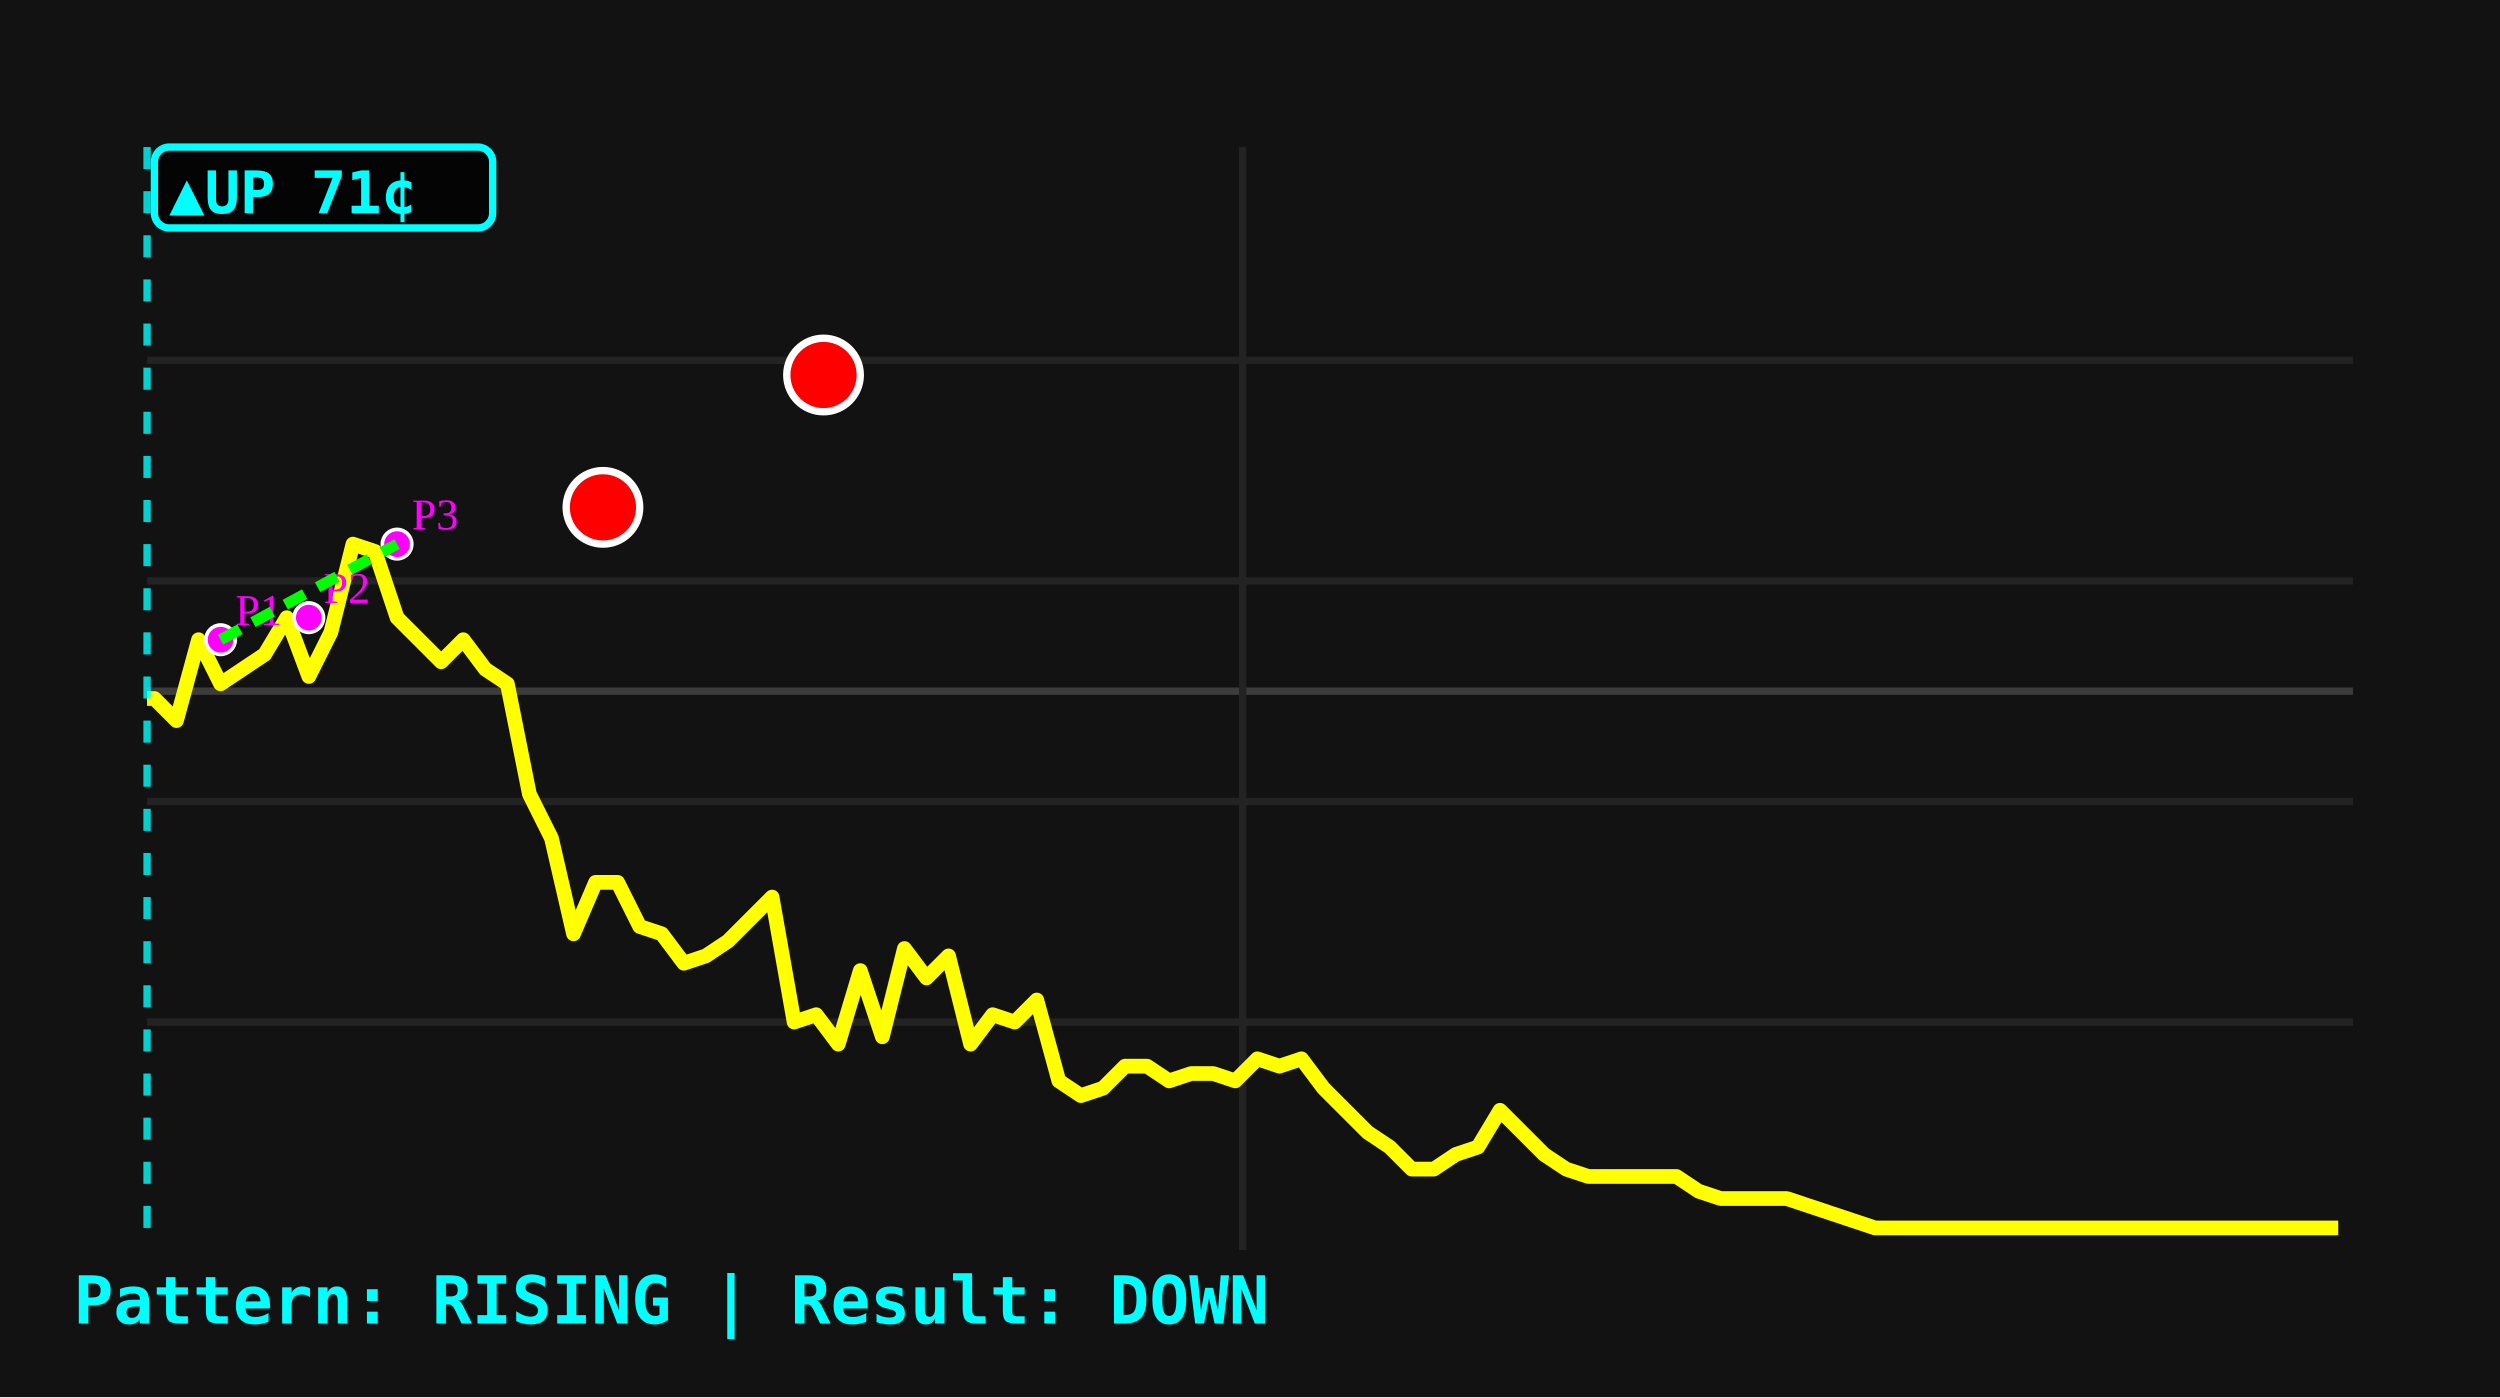
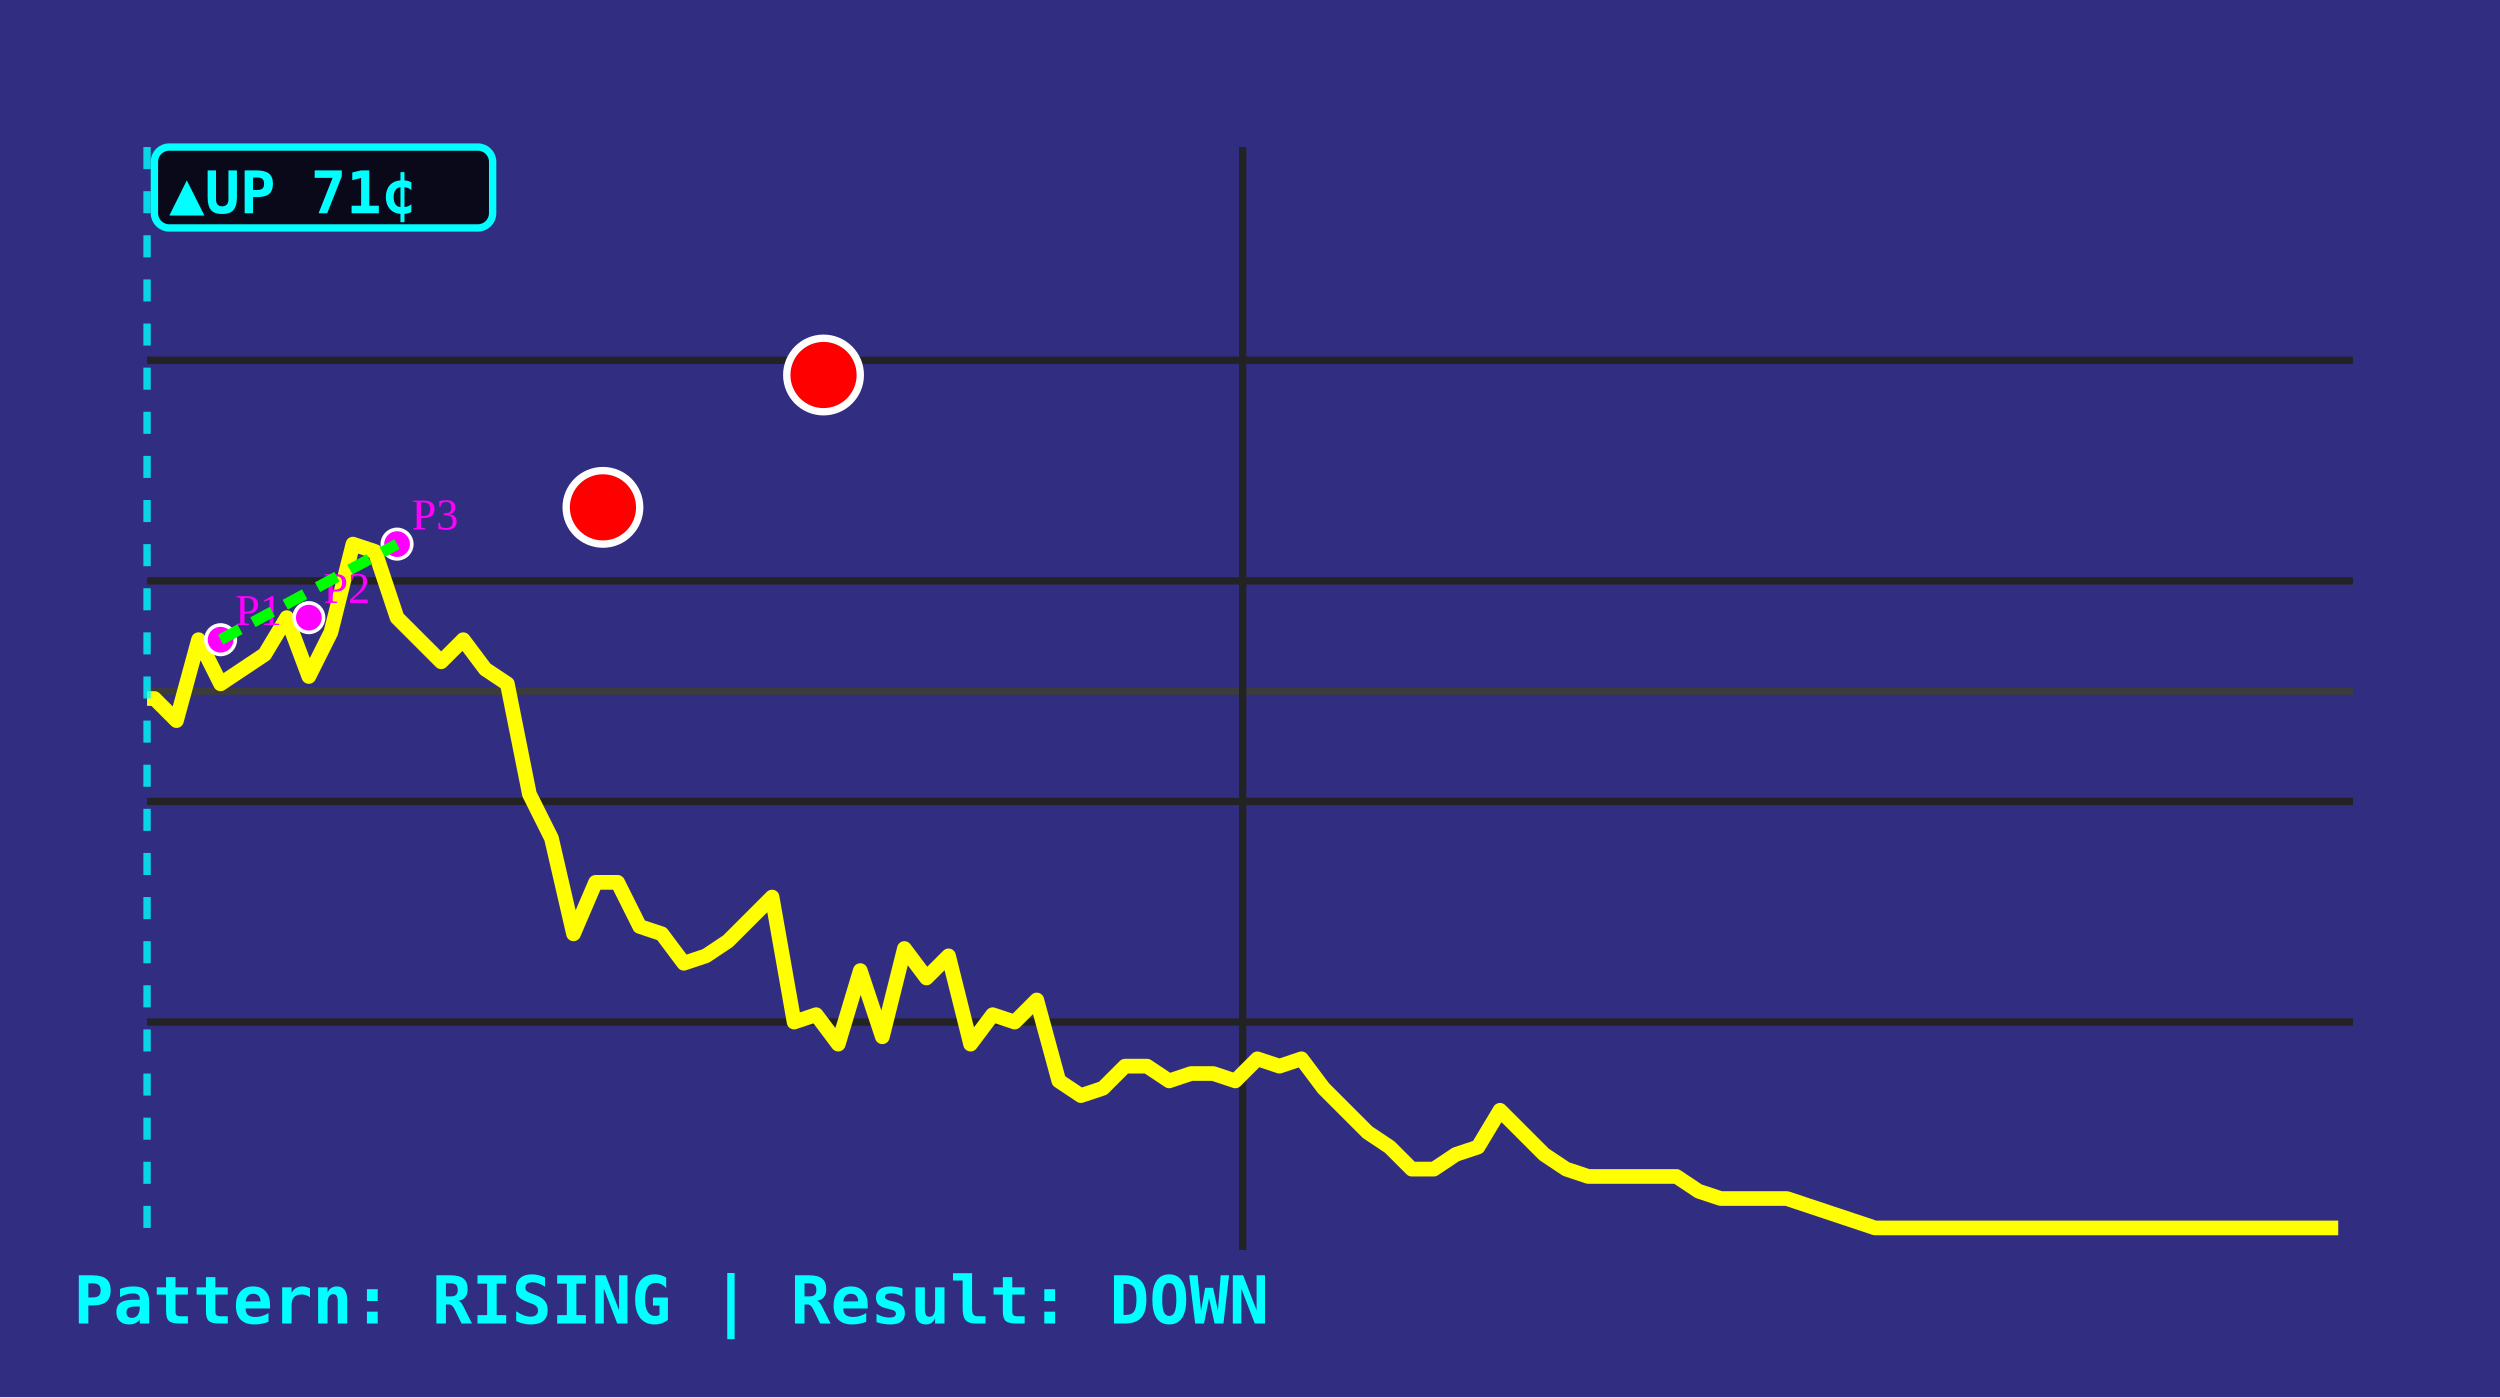
<svg xmlns="http://www.w3.org/2000/svg" width="340" height="190" style="overflow:visible">
  <style>.trade-dot:hover .dot-tip { opacity: 1 !important; } .trade-dot { cursor: crosshair; }</style>
-   <rect width="340" height="190" fill="#121212" />
+   <rect width="340" height="190" fill="#312e81" />
  <line x1="20" y1="139" x2="320" y2="139" stroke="#232323" stroke-width="1" />
  <line x1="20" y1="109" x2="320" y2="109" stroke="#232323" stroke-width="1" />
  <line x1="20" y1="94" x2="320" y2="94" stroke="#3C3C3C" stroke-width="1" />
  <line x1="20" y1="79" x2="320" y2="79" stroke="#232323" stroke-width="1" />
  <line x1="20" y1="49" x2="320" y2="49" stroke="#232323" stroke-width="1" />
  <line x1="169" y1="20" x2="169" y2="170" stroke="#232323" stroke-width="1" />
  <polyline points="20,95 21,95 24,98 27,87 30,93 33,91 36,89 39,84 42,92 45,86 48,74 51,75 54,84 57,87 60,90 63,87 66,91 69,93 72,108 75,114 78,127 81,120 84,120 87,126 90,127 93,131 96,130 99,128 102,125 105,122 108,139 111,138 114,142 117,132 120,141 123,129 126,133 129,130 132,142 135,138 138,139 141,136 144,147 147,149 150,148 153,145 156,145 159,147 162,146 165,146 168,147 171,144 174,145 177,144 180,148 183,151 186,154 189,156 192,159 195,159 198,157 201,156 204,151 207,154 210,157 213,159 216,160 219,160 222,160 225,160 228,160 231,162 234,163 237,163 240,163 243,163 246,164 249,165 252,166 255,167 258,167 261,167 264,167 267,167 270,167 273,167 276,167 279,167 282,167 285,167 288,167 291,167 294,167 297,167 300,167 303,167 306,167 309,167 312,167 315,167 318,167" fill="none" stroke="#FFFF00" stroke-width="2" stroke-linejoin="round" />
  <line x1="20" y1="20" x2="20" y2="170" stroke="#00FFFF" stroke-width="1" stroke-dasharray="3,3" opacity="0.8">
  </line>
  <rect x="21" y="20" width="46" height="11" rx="2" fill="#000000" fill-opacity="0.8" stroke="#00FFFF" stroke-width="1" />
  <text x="23" y="29" font-size="8" fill="#00FFFF" font-family="monospace" font-weight="bold">▲UP 71¢</text>
  <g class="trade-dot">
    <circle cx="82" cy="69" r="5" fill="#FF0000" stroke="#FFFFFF" stroke-width="1">
    </circle>
    <g class="dot-tip" id="tip_0" opacity="0" style="pointer-events:none">
      <rect x="86" y="41" width="122" height="14" rx="3" fill="#000000" fill-opacity="0.85" stroke="#FF0000" stroke-width="1" />
      <text x="90" y="51" font-size="9" fill="#FF0000" font-family="monospace">VolSnap: DOWN @ 67¢</text>
    </g>
  </g>
  <g class="trade-dot">
    <circle cx="112" cy="51" r="5" fill="#FF0000" stroke="#FFFFFF" stroke-width="1">
    </circle>
    <g class="dot-tip" id="tip_1" opacity="0" style="pointer-events:none">
      <rect x="116" y="23" width="110" height="14" rx="3" fill="#000000" fill-opacity="0.85" stroke="#FF0000" stroke-width="1" />
      <text x="120" y="33" font-size="9" fill="#FF0000" font-family="monospace">Nitro: DOWN @ 79¢</text>
    </g>
  </g>
  <circle cx="30.0" cy="87.0" r="2" fill="#ff00ff" stroke="white" stroke-width="0.5" />
  <text x="32.0" y="85.0" font-size="6" fill="#ff00ff">P1</text>
  <circle cx="42.0" cy="84.0" r="2" fill="#ff00ff" stroke="white" stroke-width="0.5" />
  <text x="44.0" y="82.0" font-size="6" fill="#ff00ff">P2</text>
  <circle cx="54.0" cy="74.0" r="2" fill="#ff00ff" stroke="white" stroke-width="0.5" />
  <text x="56.0" y="72.0" font-size="6" fill="#ff00ff">P3</text>
  <line x1="30.0" y1="87.0" x2="54.0" y2="74.0" stroke="#00ff00" stroke-width="1.5" stroke-dasharray="3,2" />
  <text x="10" y="180" font-family="monospace" font-size="9" fill="cyan" font-weight="bold">Pattern: RISING | Result: DOWN</text>
</svg>
